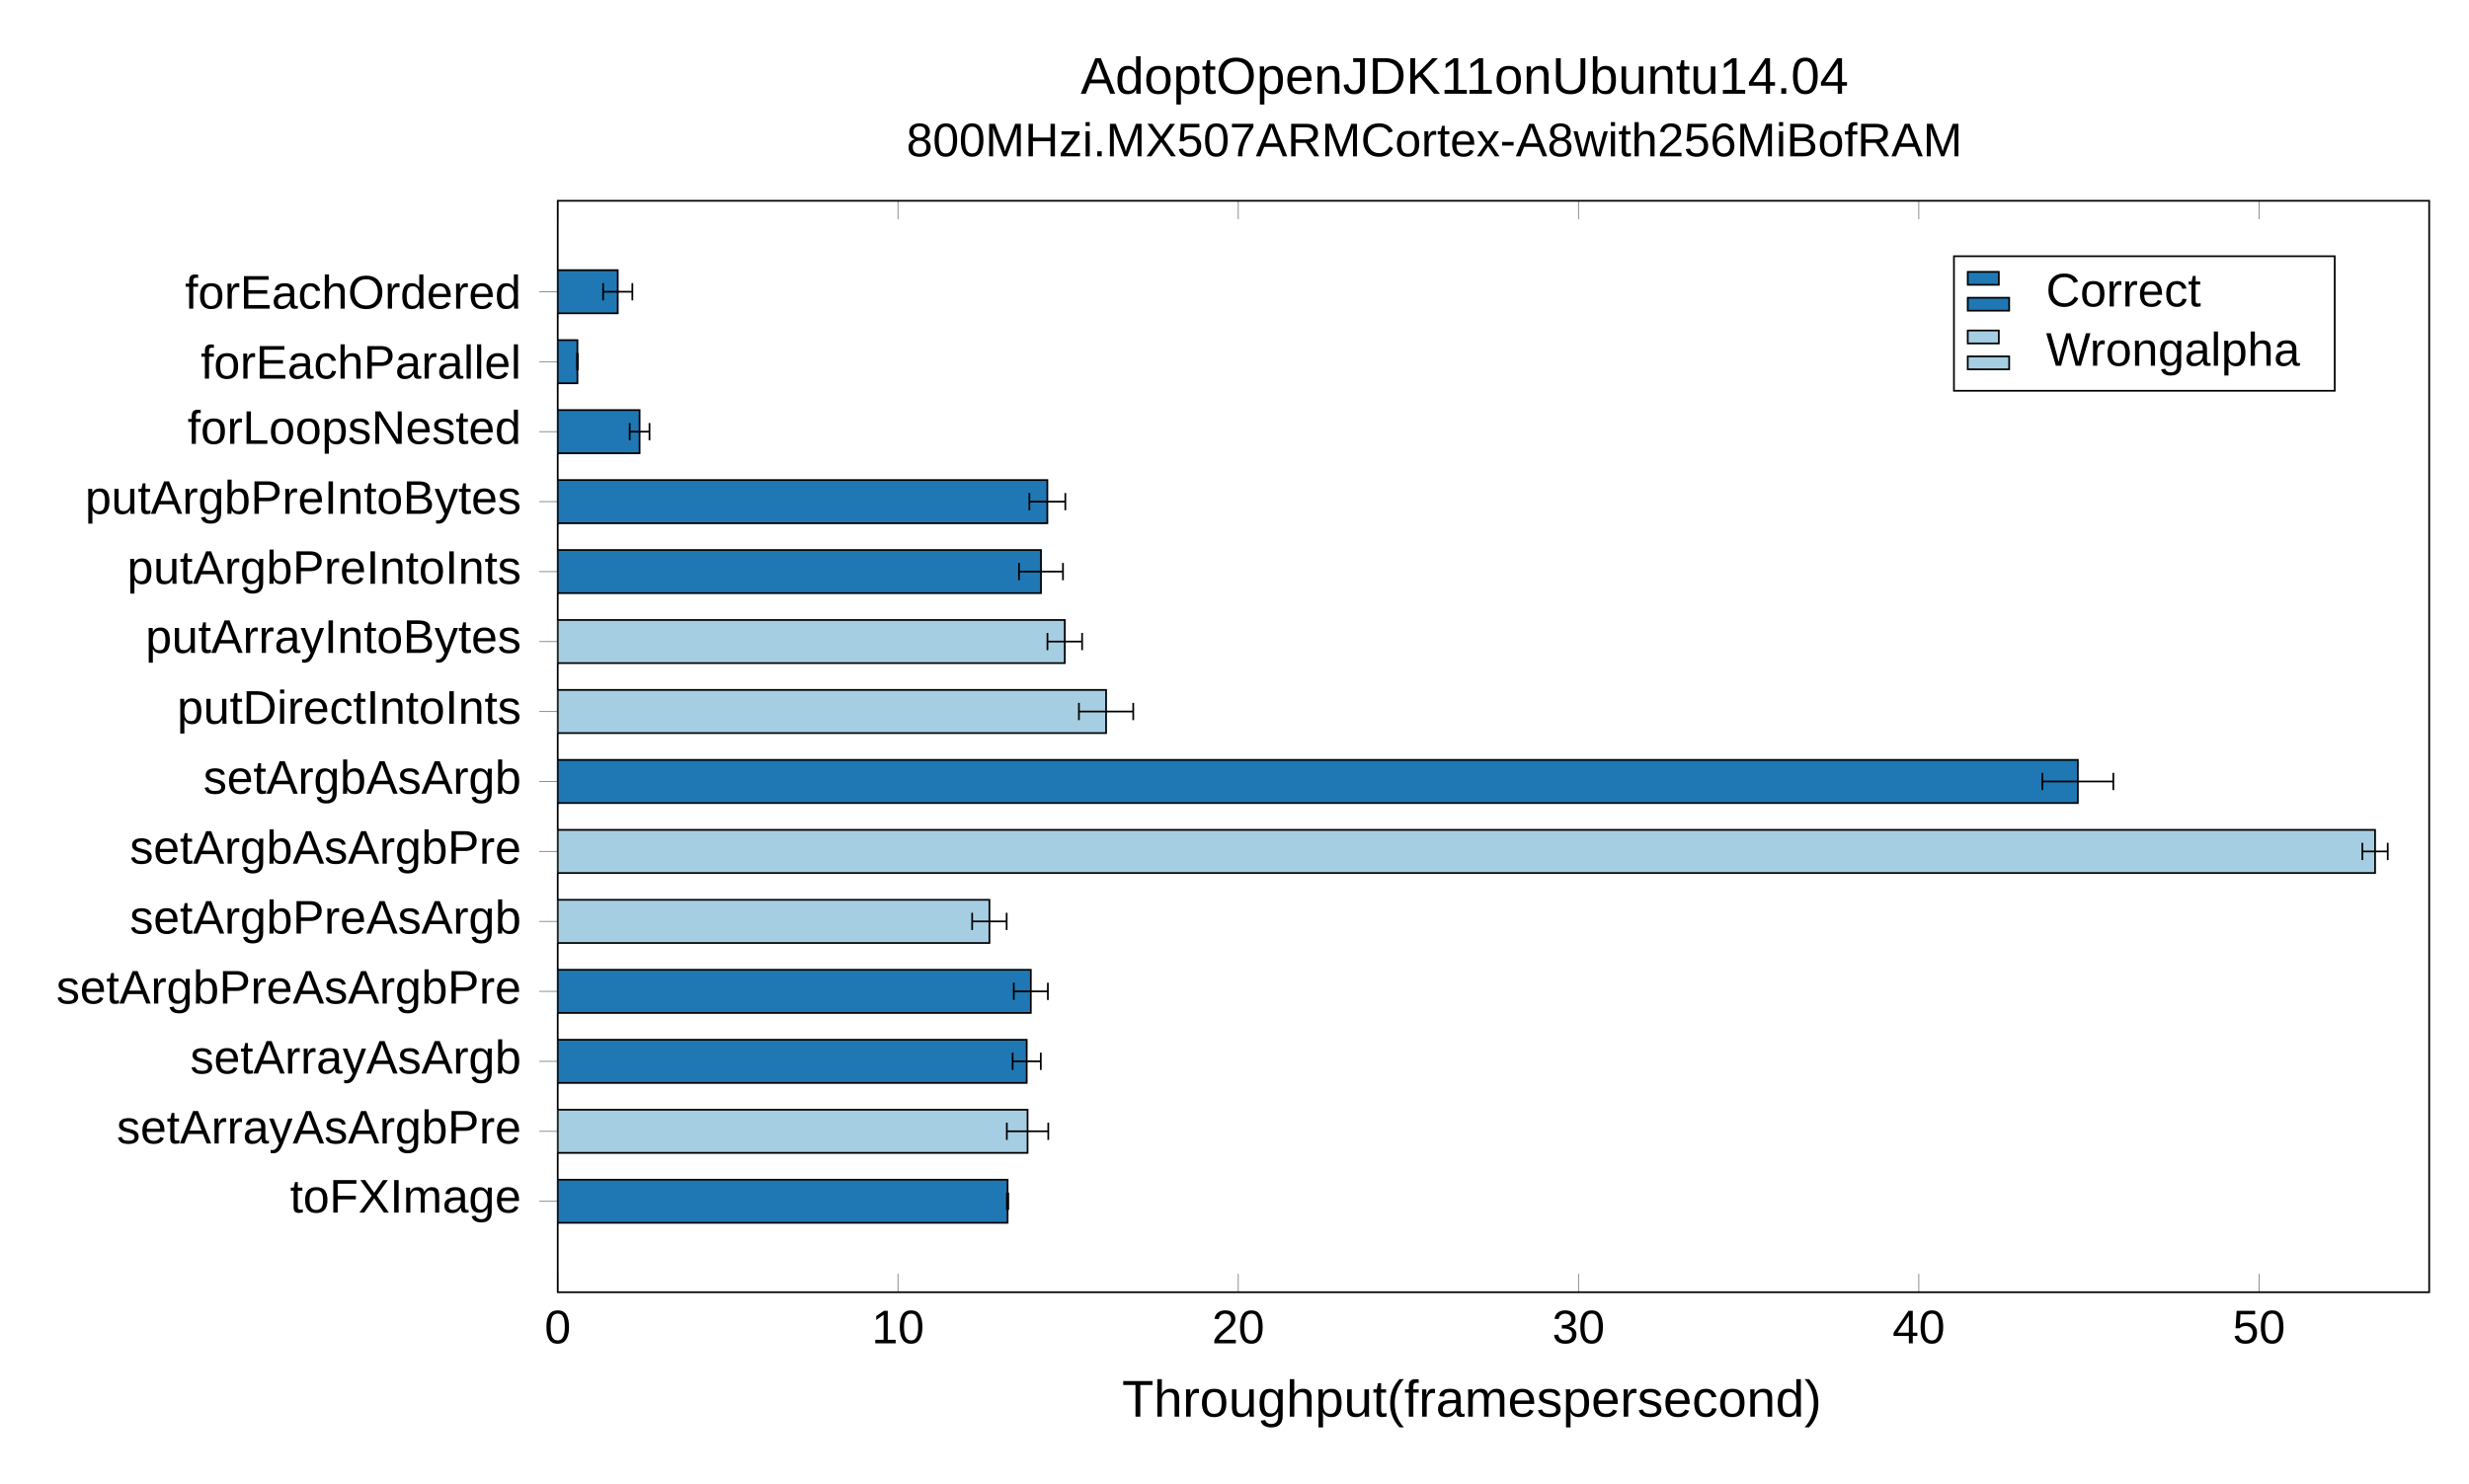
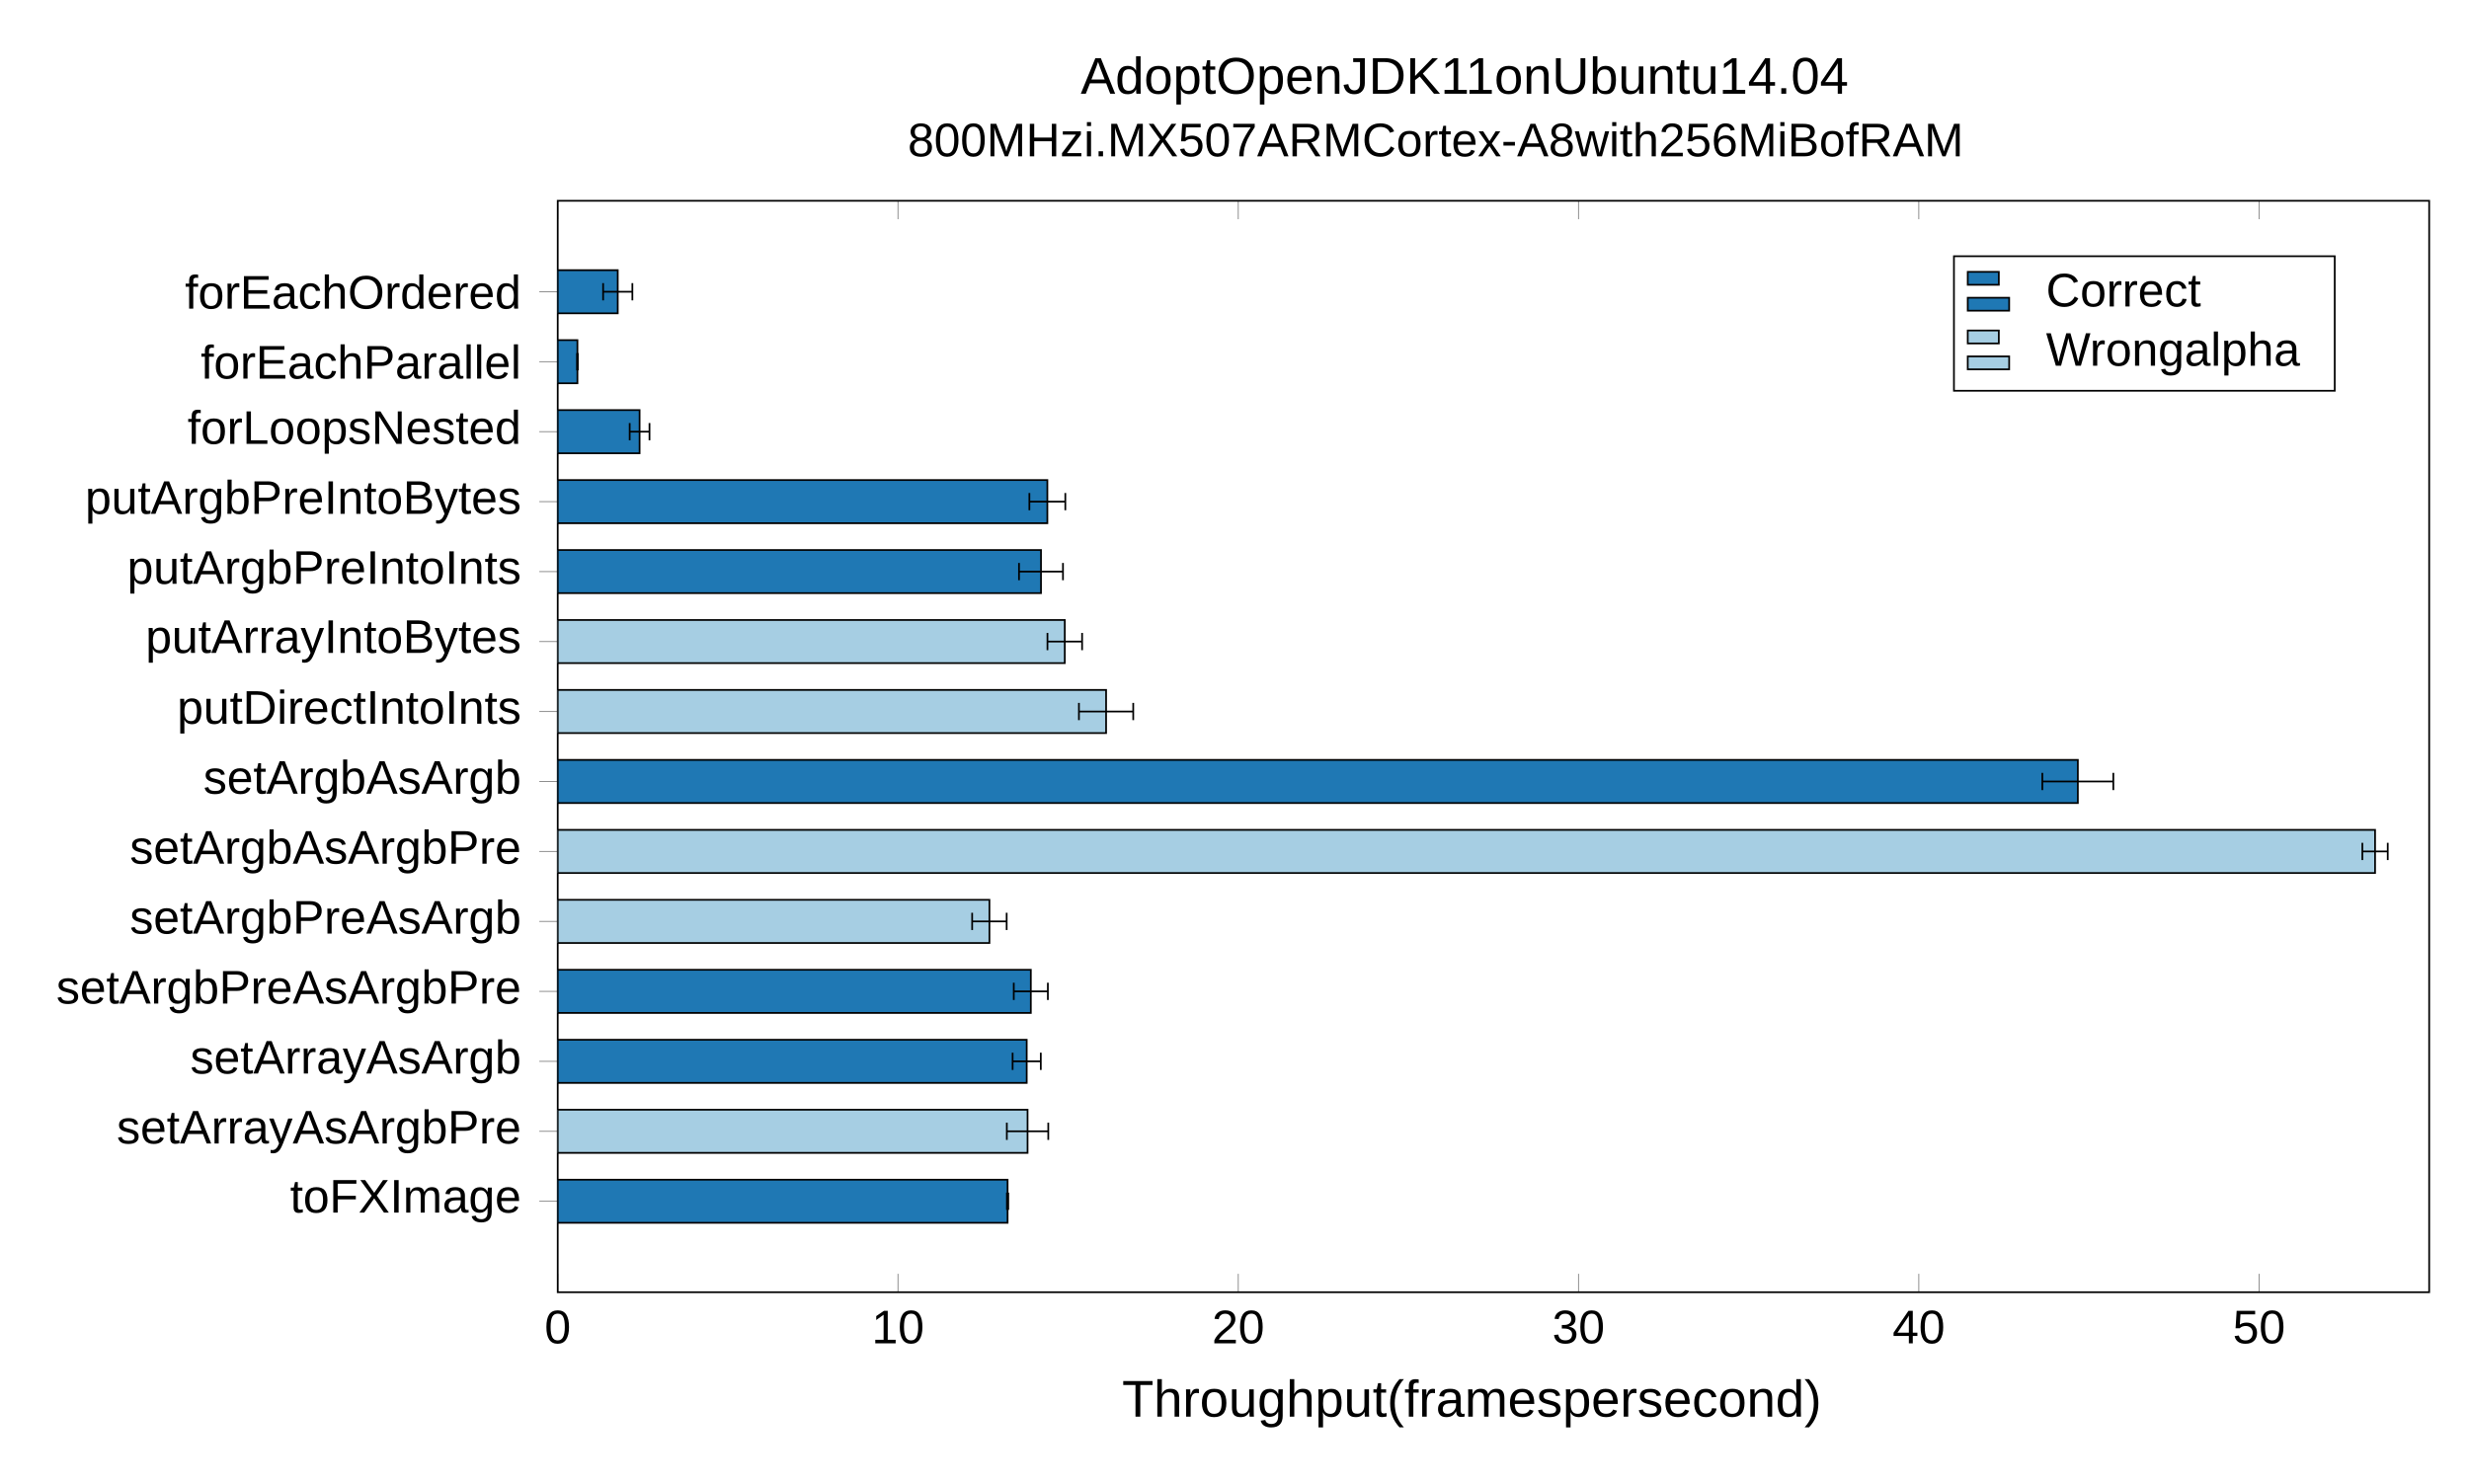
<svg xmlns="http://www.w3.org/2000/svg" height="456.752" viewBox="0 0 759.916 456.752" width="759.916">
  <clipPath id="a">
    <path d="m0 21.001h432.001v-252.001h-432.001z" />
  </clipPath>
  <g transform="matrix(1.333333 0 0 -1.333333 171.6573 89.81601)">
    <path d="m0 21.001v-4.252m78.546 4.252v-4.252m78.546 4.252v-4.252m78.546 4.252v-4.252m78.546 4.252v-4.252m78.546 4.252v-4.252m-392.728-247.749v4.252m78.546-4.252v4.252m78.546-4.252v4.252m78.546-4.252v4.252m78.546-4.252v4.252m78.546-4.252v4.252" fill="none" stroke="#808080" stroke-miterlimit="10" stroke-width=".199" />
    <path d="m-4.252 0h4.252m-4.252-16.154h4.252m-4.252-16.154h4.252m-4.252-16.154h4.252m-4.252-16.154h4.252m-4.252-16.154h4.252m-4.252-16.154h4.252m-4.252-16.154h4.252m-4.252-16.154h4.252m-4.252-16.154h4.252m-4.252-16.154h4.252m-4.252-16.154h4.252m-4.252-16.154h4.252m-4.252-16.154h4.252" fill="none" stroke="#808080" stroke-miterlimit="10" stroke-width=".199" />
    <path d="m0 21.001v-252.001h432.001v252.001z" fill="none" stroke="#000" stroke-miterlimit="10" stroke-width=".399" />
    <g font-family="Arimo,Liberation Sans,Arial,sans-serif" font-size="10.909">
      <text transform="matrix(1 0 0 -1 -3.034 -242.799)">
        <tspan x="0" y="0">0</tspan>
      </text>
      <text transform="matrix(1 0 0 -1 72.477 -242.799)">
        <tspan x="0 6.068" y="0">10</tspan>
      </text>
      <text transform="matrix(1 0 0 -1 151.022 -242.799)">
        <tspan x="0 6.068" y="0">20</tspan>
      </text>
      <text transform="matrix(1 0 0 -1 229.566 -242.799)">
        <tspan x="0 6.068" y="0">30</tspan>
      </text>
      <text transform="matrix(1 0 0 -1 308.111 -242.799)">
        <tspan x="0 6.068" y="0">40</tspan>
      </text>
      <text transform="matrix(1 0 0 -1 386.656 -242.799)">
        <tspan x="0 6.068" y="0">50</tspan>
      </text>
      <text transform="matrix(1 0 0 -1 -86.051 -3.899)">
        <tspan x="0 3.031 9.098 12.731 20.007 26.075 31.529 37.597 46.082 49.715 55.783 61.85 65.483 71.551" y="0">forEachOrdered</tspan>
      </text>
      <text transform="matrix(1 0 0 -1 -82.413 -20.053)">
        <tspan x="0 3.031 9.098 12.731 20.007 26.075 31.529 37.597 44.873 50.941 54.574 60.641 63.065 65.489 71.557" y="0">forEachParallel</tspan>
      </text>
      <text transform="matrix(1 0 0 -1 -85.455 -35.128)">
        <tspan x="0 3.031 9.098 12.731 18.799 24.866 30.934 37.001 42.456 50.335 56.402 61.857 64.887 70.955" y="0">forLoopsNested</tspan>
      </text>
      <text transform="matrix(1 0 0 -1 -109.1 -51.281)">
        <tspan x="0 6.068 12.135 15.166 22.442 26.075 32.143 38.21 45.487 49.119 55.187 58.217 64.285 67.316 73.383 80.66 86.114 89.145 95.212" y="0">putArgbPreIntoBytes</tspan>
      </text>
      <text transform="matrix(1 0 0 -1 -99.4 -67.435)">
        <tspan x="0 6.068 12.135 15.166 22.442 26.075 32.143 38.21 45.487 49.119 55.187 58.217 64.285 67.316 73.383 76.414 82.481 85.512" y="0">putArgbPreIntoInts</tspan>
      </text>
      <text transform="matrix(1 0 0 -1 -95.144 -83.389)">
        <tspan x="0 6.068 12.135 15.166 22.442 26.075 29.708 35.775 41.23 44.26 50.328 53.359 59.426 66.703 72.157 75.188 81.255" y="0">putArrayIntoBytes</tspan>
      </text>
      <text transform="matrix(1 0 0 -1 -87.868 -99.742)">
        <tspan x="0 6.068 12.135 15.166 23.044 25.468 29.101 35.169 40.623 43.654 46.684 52.752 55.783 61.85 64.881 70.948 73.979" y="0">putDirectIntoInts</tspan>
      </text>
      <text transform="matrix(1 0 0 -1 -81.806 -115.896)">
        <tspan x="0 5.455 11.522 14.553 21.829 25.462 31.529 37.597 44.873 50.328 57.604 61.237 67.305" y="0">setArgbAsArgb</tspan>
      </text>
      <text transform="matrix(1 0 0 -1 -98.782 -132.049)">
        <tspan x="0 5.455 11.522 14.553 21.829 25.462 31.529 37.597 44.873 50.328 57.604 61.237 67.305 73.372 80.649 84.281" y="0">setArgbAsArgbPre</tspan>
      </text>
      <text transform="matrix(1 0 0 -1 -98.782 -148.203)">
        <tspan x="0 5.455 11.522 14.553 21.829 25.462 31.529 37.597 44.873 48.506 54.574 61.85 67.305 74.581 78.214 84.281" y="0">setArgbPreAsArgb</tspan>
      </text>
      <text transform="matrix(1 0 0 -1 -115.758 -164.356)">
        <tspan x="0 5.455 11.522 14.553 21.829 25.462 31.529 37.597 44.873 48.506 54.574 61.85 67.305 74.581 78.214 84.281 90.349 97.625 101.258" y="0">setArgbPreAsArgbPre</tspan>
      </text>
      <text transform="matrix(1 0 0 -1 -84.826 -180.51)">
        <tspan x="0 5.455 11.522 14.553 21.829 25.462 29.095 35.162 40.617 47.893 53.348 60.624 64.257 70.324" y="0">setArrayAsArgb</tspan>
      </text>
      <text transform="matrix(1 0 0 -1 -101.802 -196.663)">
        <tspan x="0 5.455 11.522 14.553 21.829 25.462 29.095 35.162 40.617 47.893 53.348 60.624 64.257 70.324 76.392 83.668 87.301" y="0">setArrayAsArgbPre</tspan>
      </text>
      <text transform="matrix(1 0 0 -1 -61.794 -212.617)">
        <tspan x="0 3.031 9.098 15.761 23.038 26.068 35.156 41.223 47.291" y="0">toFXImage</tspan>
      </text>
    </g>
    <g clip-path="url(#a)" stroke="#000" stroke-miterlimit="10" stroke-width=".399">
      <path d="m0-4.981h13.855v9.963h-13.855z" fill="#1f78b4" />
      <path d="m13.855 0h3.377" fill="#1f78b4" />
      <path d="m0 1.993v-3.985" fill="none" transform="translate(17.232)" />
      <path d="m13.855 0h-3.377" fill="#1f78b4" />
      <path d="m0 1.993v-3.985" fill="none" transform="matrix(-1 0 0 -1 10.478 -.001)" />
      <path d="m0-21.135h4.548v9.963h-4.548z" fill="#1f78b4" />
      <path d="m4.548-16.154h.079" fill="#1f78b4" />
      <path d="m0 1.993v-3.985" fill="none" transform="translate(4.626 -16.154)" />
      <path d="m4.548-16.154h-.079" fill="#1f78b4" />
      <path d="m0 1.993v-3.985" fill="none" transform="matrix(-1 0 0 -1 4.469 -16.153)" />
      <path d="m0-37.289h18.898v9.963h-18.898z" fill="#1f78b4" />
      <path d="m18.898-32.308h2.286" fill="#1f78b4" />
      <path d="m0 1.993v-3.985" fill="none" transform="translate(21.183 -32.307)" />
      <path d="m18.898-32.308h-2.286" fill="#1f78b4" />
      <path d="m0 1.993v-3.985" fill="none" transform="matrix(-1 0 0 -1 16.612 -32.308)" />
      <path d="m0-53.443h113.027v9.963h-113.027z" fill="#1f78b4" />
      <path d="m113.027-48.461h4.147" fill="#1f78b4" />
      <path d="m0 1.993v-3.985" fill="none" transform="translate(117.173 -48.461)" />
      <path d="m113.027-48.461h-4.147" fill="#1f78b4" />
      <path d="m0 1.993v-3.985" fill="none" transform="matrix(-1 0 0 -1 108.878 -48.46)" />
      <path d="m0-69.596h111.558v9.963h-111.558z" fill="#1f78b4" />
      <path d="m111.558-64.615h5.074" fill="#1f78b4" />
      <path d="m0 1.993v-3.985" fill="none" transform="translate(116.631 -64.614)" />
      <path d="m111.558-64.615h-5.074" fill="#1f78b4" />
      <path d="m0 1.993v-3.985" fill="none" transform="matrix(-1 0 0 -1 106.483 -64.615)" />
      <path d="m0-85.75h117.049v9.963h-117.049z" fill="#a6cee3" />
      <path d="m117.049-80.769h3.998" fill="#a6cee3" />
      <path d="m0 1.993v-3.985" fill="none" transform="translate(121.045 -80.768)" />
      <path d="m117.049-80.769h-3.998" fill="#a6cee3" />
      <path d="m0 1.993v-3.985" fill="none" transform="matrix(-1 0 0 -1 113.049 -80.769)" />
      <path d="m0-101.904h126.584v9.963h-126.584z" fill="#a6cee3" />
      <path d="m126.584-96.923h6.268" fill="#a6cee3" />
      <path d="m0 1.993v-3.985" fill="none" transform="translate(132.85 -96.922)" />
      <path d="m126.584-96.923h-6.268" fill="#a6cee3" />
      <path d="m0 1.993v-3.985" fill="none" transform="matrix(-1 0 0 -1 120.314 -96.921)" />
      <path d="m0-118.058h350.902v9.963h-350.902z" fill="#1f78b4" />
      <path d="m350.902-113.076h8.192" fill="#1f78b4" />
      <path d="m0 1.993v-3.985" fill="none" transform="translate(359.09 -113.075)" />
      <path d="m350.902-113.076h-8.192" fill="#1f78b4" />
      <path d="m0 1.993v-3.985" fill="none" transform="matrix(-1 0 0 -1 342.705 -113.076)" />
      <path d="m0-134.212h419.512v9.963h-419.512z" fill="#a6cee3" />
      <path d="m419.512-129.23h2.93" fill="#a6cee3" />
      <path d="m0 1.993v-3.985" fill="none" transform="translate(422.436 -129.229)" />
      <path d="m419.512-129.23h-2.93" fill="#a6cee3" />
      <path d="m0 1.993v-3.985" fill="none" transform="matrix(-1 0 0 -1 416.577 -129.228)" />
      <path d="m0-150.365h99.651v9.963h-99.651z" fill="#a6cee3" />
      <path d="m99.651-145.384h3.982" fill="#a6cee3" />
      <path d="m0 1.993v-3.985" fill="none" transform="translate(103.632 -145.382)" />
      <path d="m99.651-145.384h-3.982" fill="#a6cee3" />
      <path d="m0 1.993v-3.985" fill="none" transform="matrix(-1 0 0 -1 95.667 -145.383)" />
      <path d="m0-166.519h109.21v9.963h-109.21z" fill="#1f78b4" />
      <path d="m109.21-161.538h3.935" fill="#1f78b4" />
      <path d="m0 1.993v-3.985" fill="none" transform="translate(113.143 -161.536)" />
      <path d="m109.21-161.538h-3.935" fill="#1f78b4" />
      <path d="m0 1.993v-3.985" fill="none" transform="matrix(-1 0 0 -1 105.273 -161.535)" />
      <path d="m0-182.673h108.259v9.963h-108.259z" fill="#1f78b4" />
      <path d="m108.259-177.692h3.252" fill="#1f78b4" />
      <path d="m0 1.993v-3.985" fill="none" transform="translate(111.51 -177.689)" />
      <path d="m108.259-177.692h-3.252" fill="#1f78b4" />
      <path d="m0 1.993v-3.985" fill="none" transform="matrix(-1 0 0 -1 105.006 -177.69)" />
      <path d="m0-198.827h108.456v9.963h-108.456z" fill="#a6cee3" />
      <path d="m108.456-193.845h4.783" fill="#a6cee3" />
      <path d="m0 1.993v-3.985" fill="none" transform="translate(113.238 -193.843)" />
      <path d="m108.456-193.845h-4.783" fill="#a6cee3" />
      <path d="m0 1.993v-3.985" fill="none" transform="matrix(-1 0 0 -1 103.671 -193.842)" />
      <path d="m0-214.98h103.845v9.963h-103.845z" fill="#1f78b4" />
      <path d="m103.845-209.999h.149" fill="#1f78b4" />
      <path d="m0 1.993v-3.985" fill="none" transform="translate(103.993 -209.997)" />
      <path d="m103.845-209.999h-.149" fill="#1f78b4" />
      <path d="m0 1.993v-3.985" fill="none" transform="matrix(-1 0 0 -1 103.694 -209.996)" />
    </g>
  </g>
  <g font-family="Arimo,Liberation Sans,Arial,sans-serif">
    <text font-size="11.955" transform="matrix(1.333333 0 0 1.333333 345.36 436.1307)">
      <tspan x="0 7.302 13.952 17.933 24.582 31.232 37.881 44.531 51.18 57.83 64.462 68.443 71.764 75.746 82.395 92.354 99.003 108.304 114.954 121.603 128.908 134.885 141.535 147.512 154.162 160.811 167.461" y="0">Throughput(framespersecond)</tspan>
    </text>
    <text font-size="11.955" transform="matrix(1.333333 0 0 1.333333 332.6307 28.86268)">
      <tspan x="0 7.974 14.624 21.273 27.922 31.244 40.542 47.192 53.841 60.491 66.468 75.102 86.388 92.165 102.126 108.775 118.736 127.37 134.02 140.669 147.319 150.64 160.613 167.262 173.912 177.233 183.882" y="0">AdoptOpenJDK11onUbuntu14.04</tspan>
    </text>
-     <text font-size="10.909" transform="matrix(1.333333 0 0 1.333333 278.9893 48.12401)">
-       <tspan x="0 6.068 12.135 21.225 30.312 38.191 46.678 49.102 52.132 61.22 68.496 74.564 80.631 89.732 97.008 104.887 117.007 124.885 130.953 134.585 137.616 143.684 149.138 152.771 160.047 169.137 177.015 179.439 182.47 191.57 197.638 203.705 212.806 221.893 224.317 234.626 240.694 246.746 254.625 261.901" y="0">800MHzi.MX507ARMCortex-A8with256MiBofRAM</tspan>
+     <text font-size="10.909" transform="matrix(1.333333 0 0 1.333333 279.3907 48.12401)">
+       <tspan x="0 6.068 12.135 21.225 30.312 38.191 46.678 49.102 52.132 61.22 68.496 74.564 80.631 89.132 96.408 104.287 116.396 124.274 130.342 133.975 137.005 143.073 148.527 152.16 159.436 168.537 176.415 178.839 181.87 190.97 197.038 203.105 212.206 221.293 223.717 234.015 240.083 246.146 254.025 261.301" y="0">800MHzi.MX507ARMCortex-A8with256MiBofRAM</tspan>
    </text>
  </g>
  <path d="m322.301-22.863h87.899v31.064h-87.899z" fill="none" stroke="#000" stroke-miterlimit="10" stroke-width=".399" transform="matrix(1.333333 0 0 -1.333333 171.6573 89.81601)" />
  <path d="m0-3.885h9.564v2.989h-9.564zm0 5.978h7.173v2.989h-7.173z" fill="#1f78b4" stroke="#000" stroke-miterlimit="10" stroke-width=".399" transform="matrix(1.333333 0 0 -1.333333 605.6373 90.46801)" />
  <text font-family="Arimo,Liberation Sans,Arial,sans-serif" font-size="10.909" transform="matrix(1.333333 0 0 1.333333 629.7333 94.35068)">
    <tspan x="0 7.879 13.946 17.579 21.212 27.279 32.734" y="0">Correct</tspan>
  </text>
  <path d="m0-3.885h9.564v2.989h-9.564zm0 5.978h7.173v2.989h-7.173z" fill="#a6cee3" stroke="#000" stroke-miterlimit="10" stroke-width=".399" transform="matrix(1.333333 0 0 -1.333333 605.6373 108.5213)" />
  <text font-family="Arimo,Liberation Sans,Arial,sans-serif" font-size="10.909" transform="matrix(1.333333 0 0 1.333333 629.7333 112.596)">
    <tspan x="0 10.1 13.732 19.8 25.868 34.957 41.025 43.449 49.516 55.584" y="0">Wrongalpha</tspan>
  </text>
</svg>
